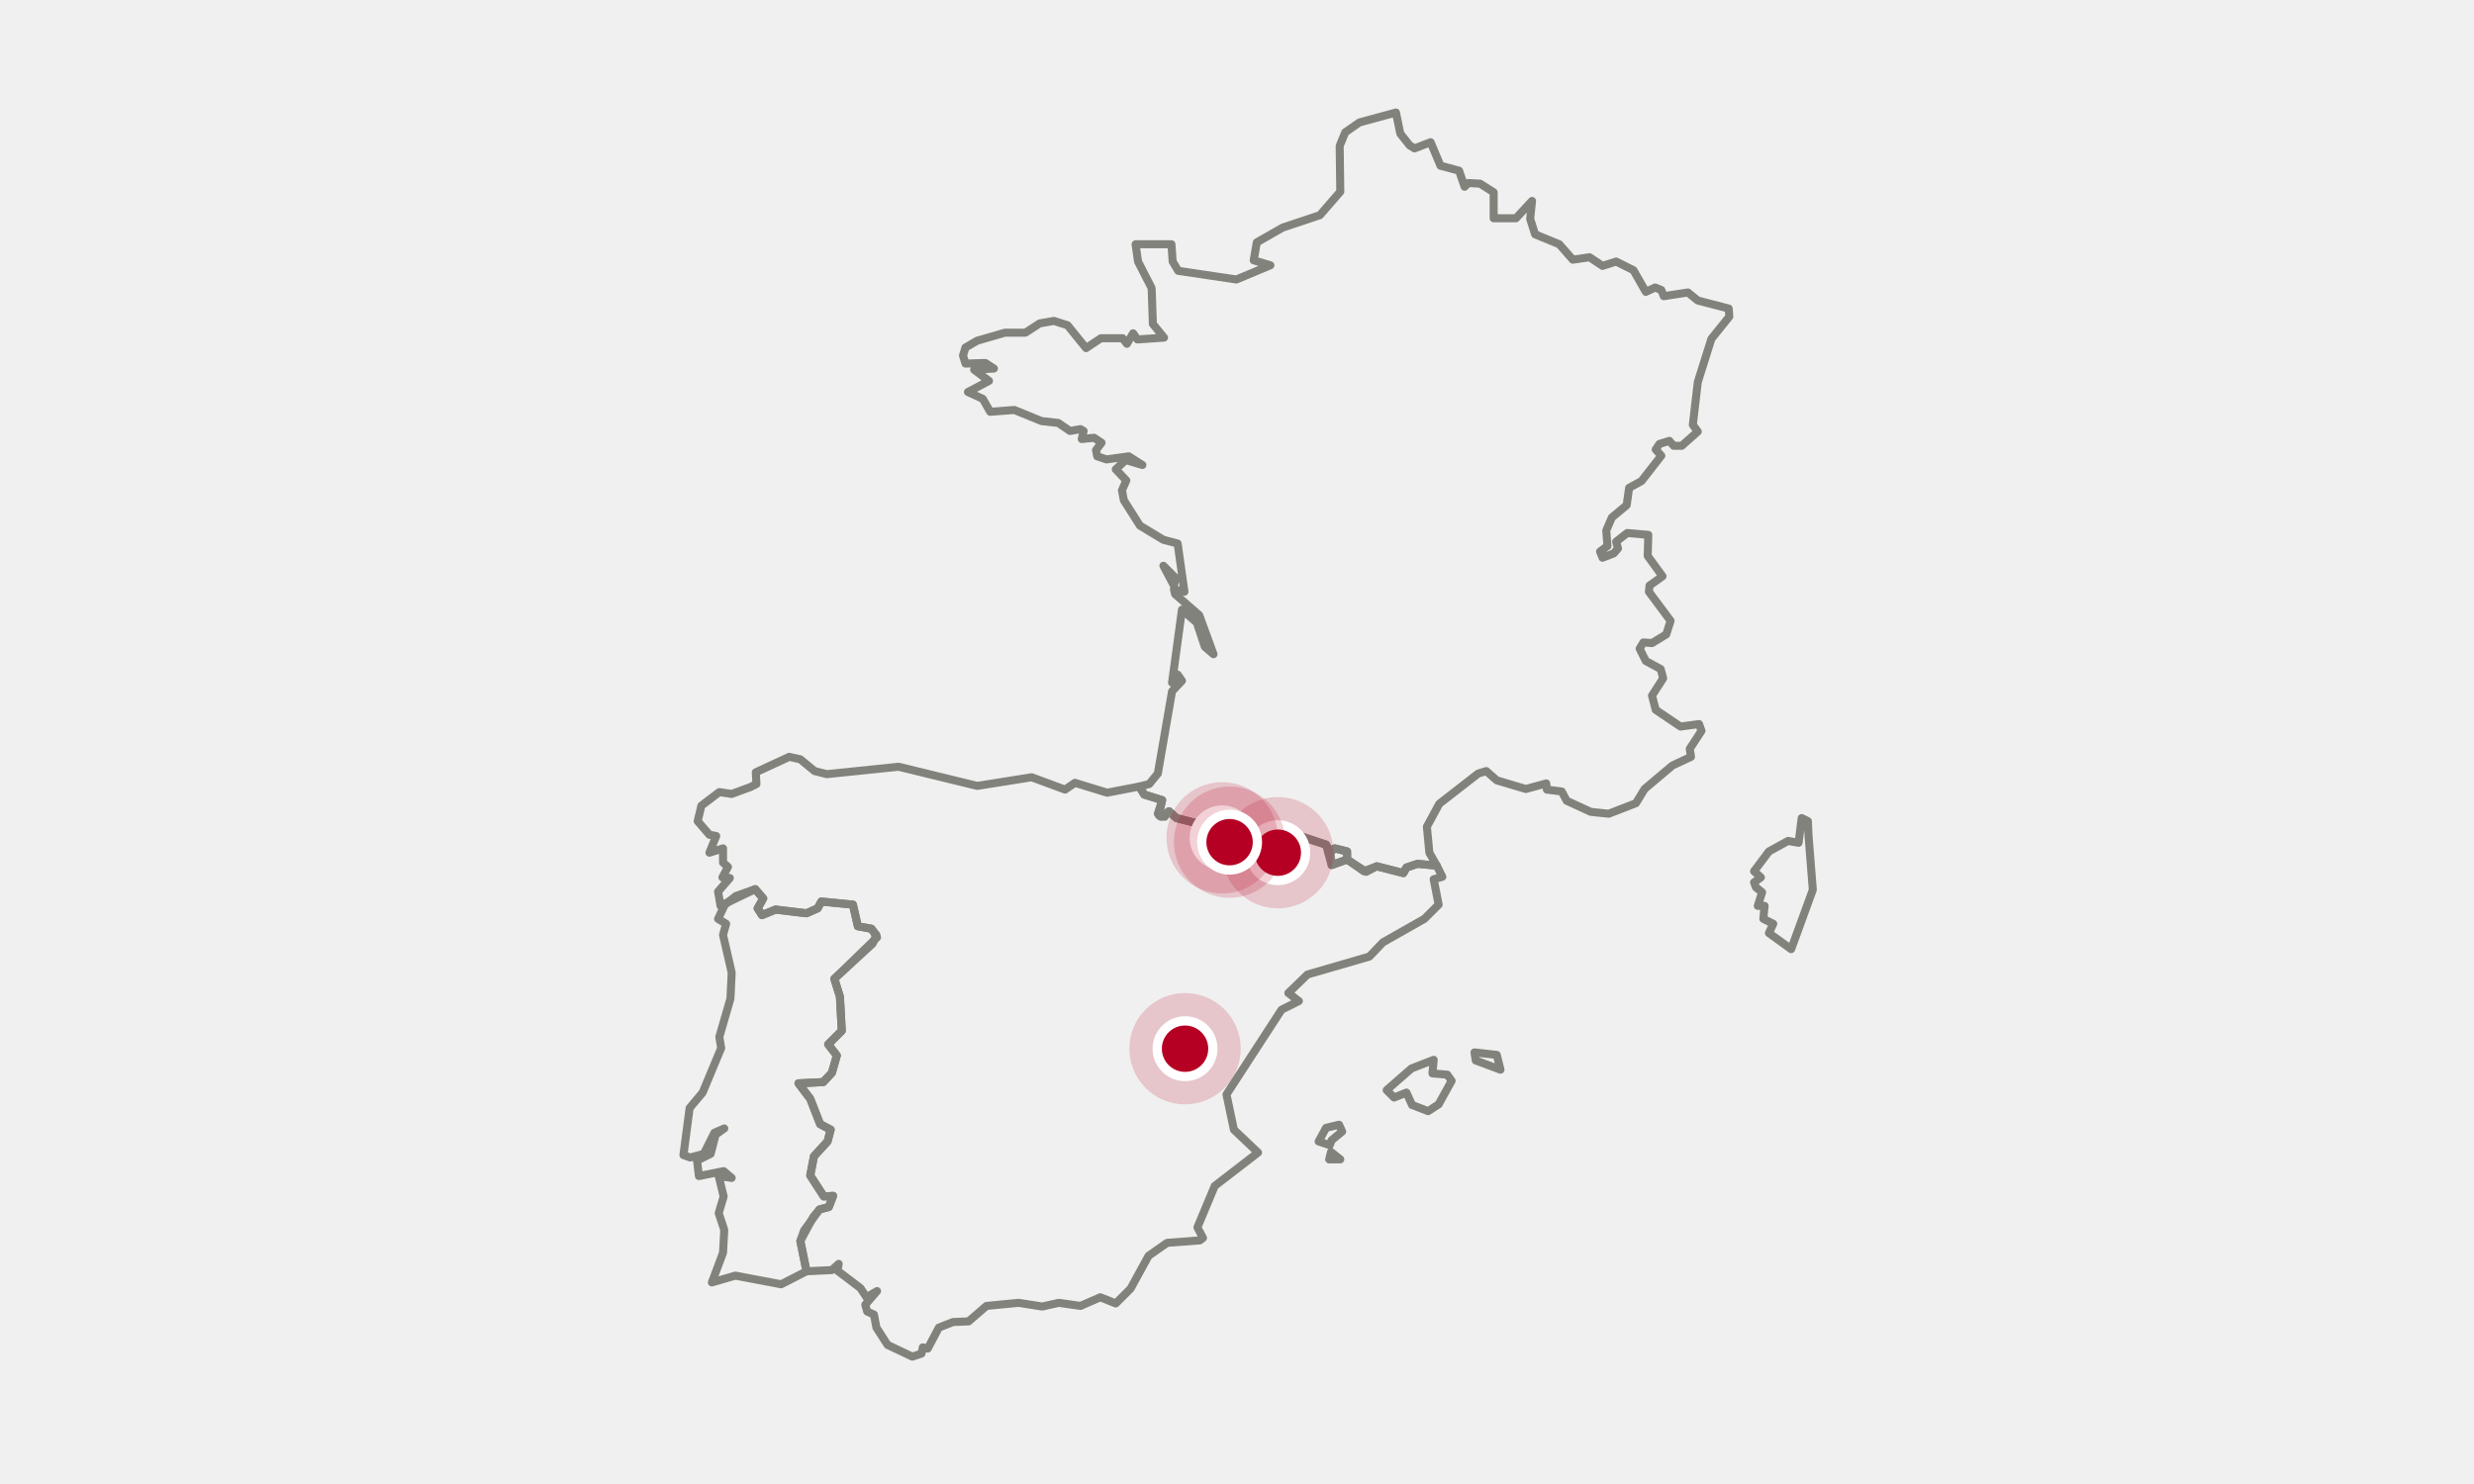
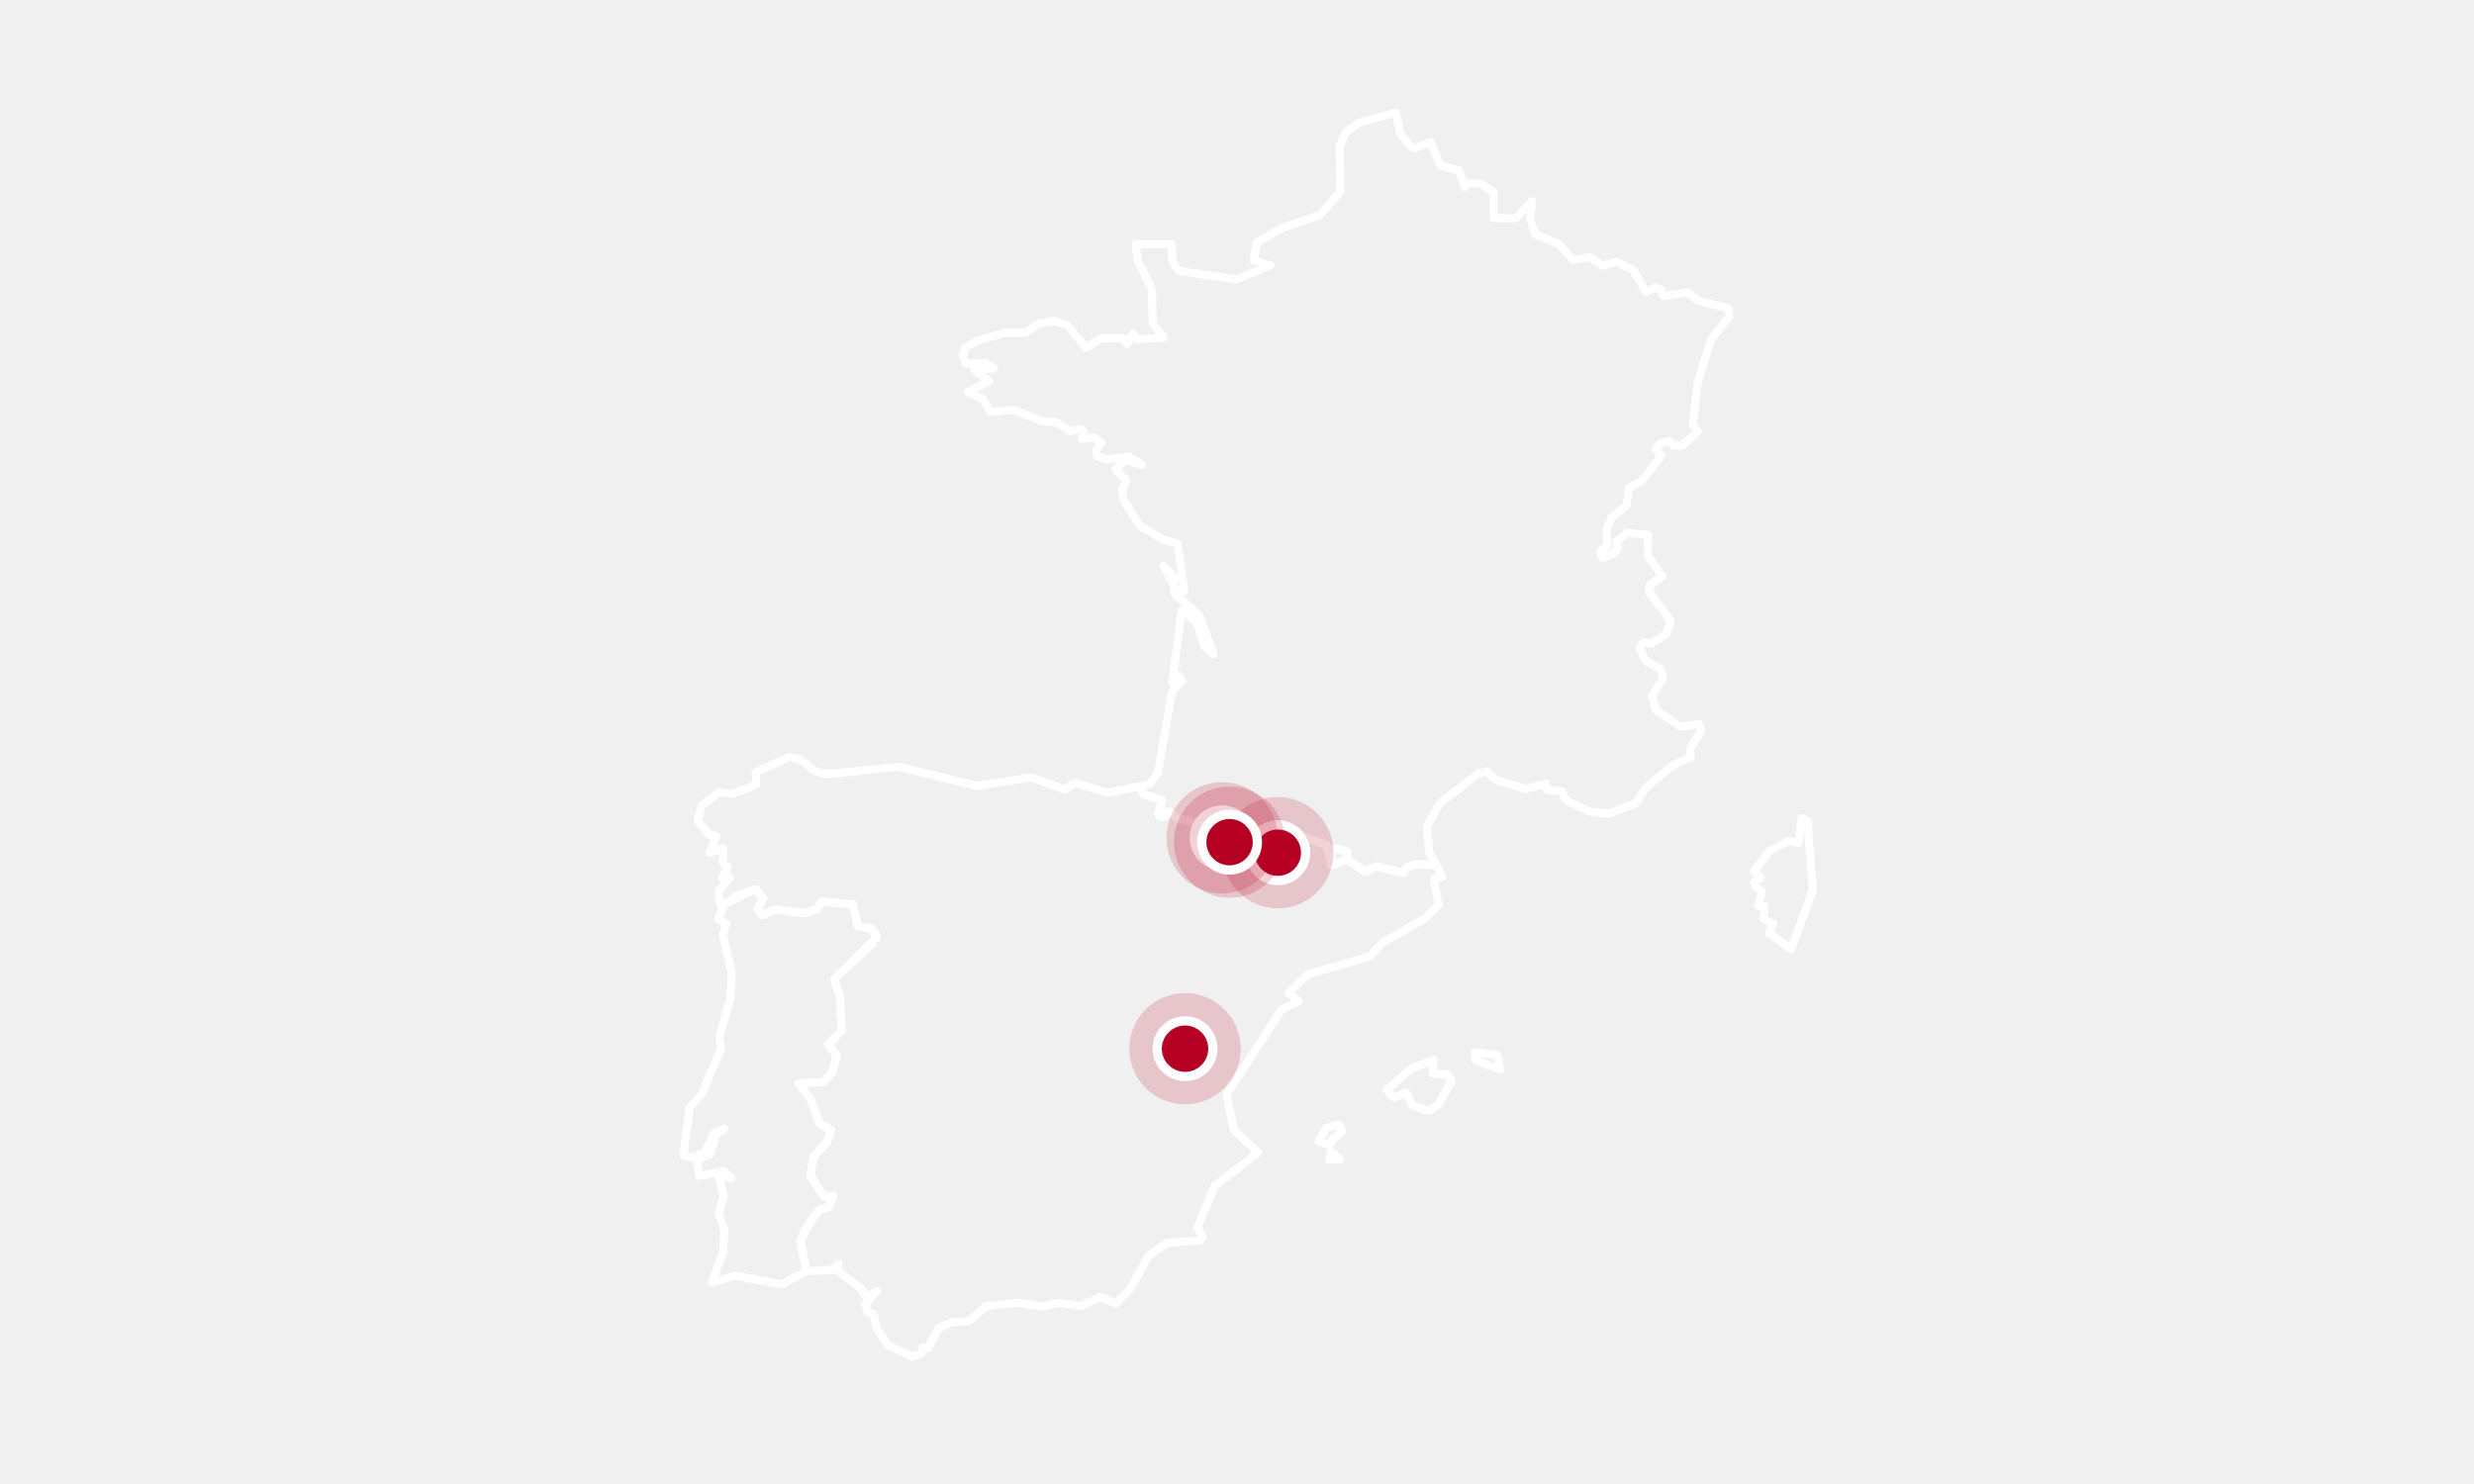
<svg xmlns="http://www.w3.org/2000/svg" width="400" height="240" viewBox="0 0 400 240">
-   <g fill="none" stroke="#82827c" stroke-width="1.3" stroke-linejoin="round" fill-rule="evenodd">
+   <g fill="none" stroke="#fff" stroke-width="1.3" stroke-linejoin="round" fill-rule="evenodd">
    <path data-country="ESP" d="M216.7,187.5 214.9,187.5 215.2,186.3 216.7,187.5ZM231.6,173.6 234,173.8 234.7,174.8 232.6,178.6 230.9,179.7 228.3,178.7 227.4,176.7 225.4,177.5 224.2,176.3 228.2,172.8 231.8,171.4 231.6,173.6ZM242.6,173 238.6,171.5 238.4,170.2 242,170.6 242.6,173ZM215.3,184.4 215,185.2 213.2,184.6 214.4,182.4 216.5,181.9 217,183 215.3,184.4ZM184.2,127.2 185,128.5 187.9,129.4 187.2,131.6 187.7,132.1 189,131.2 190.2,132.3 194.1,133.3 195.8,135.2 198.6,134.8 201,136.6 207.5,136.6 208.1,134.6 214.4,136.6 215.3,139.9 217.8,139 220.5,140.9 222.6,140.1 226.9,141.2 227.4,140.3 229.2,139.7 232.3,140 233.2,141.8 231.8,142.2 232.6,146.3 230.3,148.6 223.6,152.4 221.4,154.7 211.4,157.6 208.3,160.6 210,161.9 207.2,163.3 198.3,177 199.5,182.7 203.4,186.4 196.4,191.8 193.6,198.5 194.5,200.2 194,200.6 188.7,201 185.7,203.1 182.8,208.4 180.4,210.8 177.9,209.8 174.7,211.2 171.2,210.7 168.5,211.3 164.7,210.7 159.5,211.2 156.6,213.7 154.1,213.8 151.8,214.7 150,218.1 149.2,217.9 149,218.9 147.5,219.4 143.5,217.5 141.7,214.7 141.3,212.6 140.2,212.1 139.9,211 141.8,208.8 140.1,209.8 139.1,208.3 135.4,205.5 135.6,204.4 134.5,205.4 130.4,205.6 129.4,200.7 131.5,196.8 132.5,195.6 134,195.2 134.7,193.4 133.2,193.5 131,190.1 131.6,187 133.8,184.6 134.3,182.7 132.6,181.8 131,177.7 129.1,175.2 133.1,175 134.5,173.5 135.3,170.7 133.9,168.9 136.1,166.7 135.8,161.2 134.9,158.3 141.1,152.6 141.7,151.2 140.9,150.2 138.7,149.8 137.9,146.3 132.8,145.8 132.2,146.9 130.4,147.7 125.4,147.1 123.2,148 122.5,146.9 123.4,145.3 122.1,143.8 116.5,146.5 116.1,144.2 118,142 116.8,141.9 117.7,140.2 116.9,139.5 116.9,137.2 114.7,137.9 115.8,135.2 114.7,135 112.8,132.8 113.4,130.3 116.3,128.1 118.3,128.4 121.3,127.3 122.3,126.8 122.2,124.9 127.6,122.4 129.4,122.8 131.7,124.7 133.7,125.2 145.3,124 158,127.1 166.8,125.7 172.2,127.7 173.8,126.6 179,128.2 184.2,127.2Z" />
    <path data-country="PRT" d="M117.2,146.3 119,144.9 122.1,143.8 123.4,145.3 122.5,146.9 123.2,148 125.4,147.1 130.4,147.7 132.2,146.9 132.8,145.8 137.9,146.3 138.7,149.8 140.9,150.2 141.8,151.6 134.9,158.3 135.8,161.2 136.1,166.7 133.9,168.9 135.3,170.7 134.5,173.5 133.1,175 129.1,175.2 131,177.7 132.6,181.8 134.3,182.7 133.8,184.6 131.6,187 131,190.1 133.2,193.5 134.7,193.4 134,195.2 132.5,195.6 130,199 129.4,200.7 130.4,205.6 126.3,207.7 118.9,206.3 115.1,207.4 116.9,202.6 117.1,198.9 116.2,196.2 117,193.5 116.2,190.2 118.3,190.5 117,189.4 113,190.2 112.7,187.7 114.9,186.6 115.7,183.5 117.1,182.5 115.5,183.2 113.8,186.6 111.6,187.2 110.5,186.8 111.5,179.2 113.6,176.7 116.6,169.5 116.3,167.7 118.1,161.5 118.3,157.3 116.9,151.2 117.4,149.4 116.1,148.6 117.2,146.3Z" />
    <path data-country="AND" d="M217.8,139 215.3,139.9 215.1,137.8 215.8,137.2 217.8,137.7 217.8,139Z" />
    <path data-country="FRA" d="M292.4,135.1 293.1,143.9 289.6,153.5 286,150.9 286.7,149.4 285.1,148.6 285.3,146.5 284.2,146.5 284.9,144.3 283.9,143.5 283.6,142.7 284.7,141.9 283.6,140.9 286,137.7 289.1,136 290.8,136.3 291.3,132.3 292.3,132.8 292.4,135.1ZM274.5,69.8 271.9,72.1 270.6,72.1 269.9,71.3 268.3,71.8 267.7,72.7 268.6,73.7 265.4,77.8 263.4,78.9 263,81.7 260.6,83.7 259.7,85.8 259.9,88.3 258.7,89.2 259.1,90.2 260.9,89.5 261.6,88.7 261.3,87.6 263.1,86.2 266.5,86.5 266.4,89.9 268.8,93.2 266.7,94.7 266.6,95.7 270.1,100.4 269.4,102.6 267.1,104 265.7,103.9 265.1,104.9 266.1,106.9 268.5,108.2 268.9,109.7 267.1,112.5 267.7,114.8 271.7,117.5 274.7,117.1 275.1,118.2 273.2,121.1 273.4,122.4 270.4,123.8 265.9,127.6 264.5,129.9 260.1,131.6 257.2,131.3 253.3,129.5 252.5,128 250.1,127.7 250,126.7 246.7,127.6 242,126.2 240.3,124.7 239,125.1 232.7,130 230.7,133.7 231.1,137.9 232.3,140 229.2,139.7 227.4,140.3 226.9,141.2 222.6,140.1 220.9,141 217.8,139 217.8,137.7 215.8,137.2 215.1,137.8 214.4,136.6 208.8,134.7 207.9,134.7 207.5,136.6 201,136.6 198.6,134.8 195.8,135.2 194.1,133.3 190.2,132.3 189,131.2 188.3,132.1 187.4,131.9 187.9,129.4 185,128.5 184.2,127.2 185.8,126.8 187.2,125.1 189.5,111.8 191.1,110.1 190.4,109.1 189.5,110.4 191.1,98.6 193.5,100.7 194.8,104.6 196.2,105.8 193.9,99.5 190,96.1 189.8,95.3 191.5,95.7 190.4,87.9 188.1,87.3 184.3,85 181.7,80.9 181.4,79.3 182.1,77.7 180.4,75.9 182,74.4 184.7,75.2 182.5,73.8 178.9,74.3 177.4,73.8 177.2,72.8 178.1,71.6 176.9,70.8 174.9,71 175.2,69.7 174.7,69.4 173,69.7 171.1,68.4 168.4,68.1 164,66.3 160.1,66.6 158.9,64.5 156.5,63.4 159.9,61.6 157.5,59.8 160.7,59.6 159.3,58.7 156.1,58.8 155.7,57.5 156.1,56.2 158,55.1 162.5,53.8 165.8,53.8 168.1,52.3 170.4,51.9 172.6,52.6 175.6,56.3 178,54.7 181.5,54.7 182.2,55.6 183.2,53.9 183.9,54.9 188.2,54.6 186.4,52.4 186.2,46.6 184,42.3 183.6,39.5 189.4,39.5 189.6,42.3 190.5,43.8 199.9,45.2 205.4,42.9 202.7,42.1 203.2,39.2 207.4,36.8 213.4,34.8 216.7,31 216.6,23.6 217.5,21.4 219.8,19.8 225.7,18.2 226.4,21.6 227.9,23.5 228.7,24 231.3,23 232.9,26.8 235.9,27.6 236.8,30.2 237.4,29.6 239.3,29.7 241.5,31.1 241.5,35.3 245.1,35.3 247.7,32.5 247.4,35.4 248.2,37.9 252.1,39.5 254.3,42 257,41.6 259.1,43 261.3,42.3 264.1,43.7 266.1,47.2 267.6,46.5 268.6,46.9 269,47.9 272.9,47.3 274.5,48.6 279.5,49.9 279.6,51.2 276.7,54.8 274.5,61.8 273.7,68.7 274.5,69.8ZM190.1,93.5 189.8,94.7 188.1,91.5 190.1,93.5Z" />
  </g>
  <g data-coordinates="0.54,42.594">
    <circle cx="206.6" cy="137.9" r="9" fill="#b50024" opacity=".18" />
    <circle cx="206.6" cy="137.9" r="4.5" fill="#b50024" stroke="#fff" stroke-width="1.5" />
  </g>
  <g data-coordinates="-1.024,40.113">
    <circle cx="191.6" cy="169.6" r="9" fill="#b50024" opacity=".18" />
    <circle cx="191.6" cy="169.6" r="4.5" fill="#b50024" stroke="#fff" stroke-width="1.5" />
  </g>
  <g data-coordinates="-0.395,42.774">
    <circle cx="197.6" cy="135.5" r="9" fill="#b50024" opacity=".18" />
    <circle cx="197.6" cy="135.5" r="4.5" fill="#b50024" stroke="#fff" stroke-width="1.5" />
  </g>
  <g data-coordinates="-0.28,42.722">
    <circle cx="198.8" cy="136.2" r="9" fill="#b50024" opacity=".18" />
    <circle cx="198.8" cy="136.2" r="4.5" fill="#b50024" stroke="#fff" stroke-width="1.5" />
  </g>
</svg>
